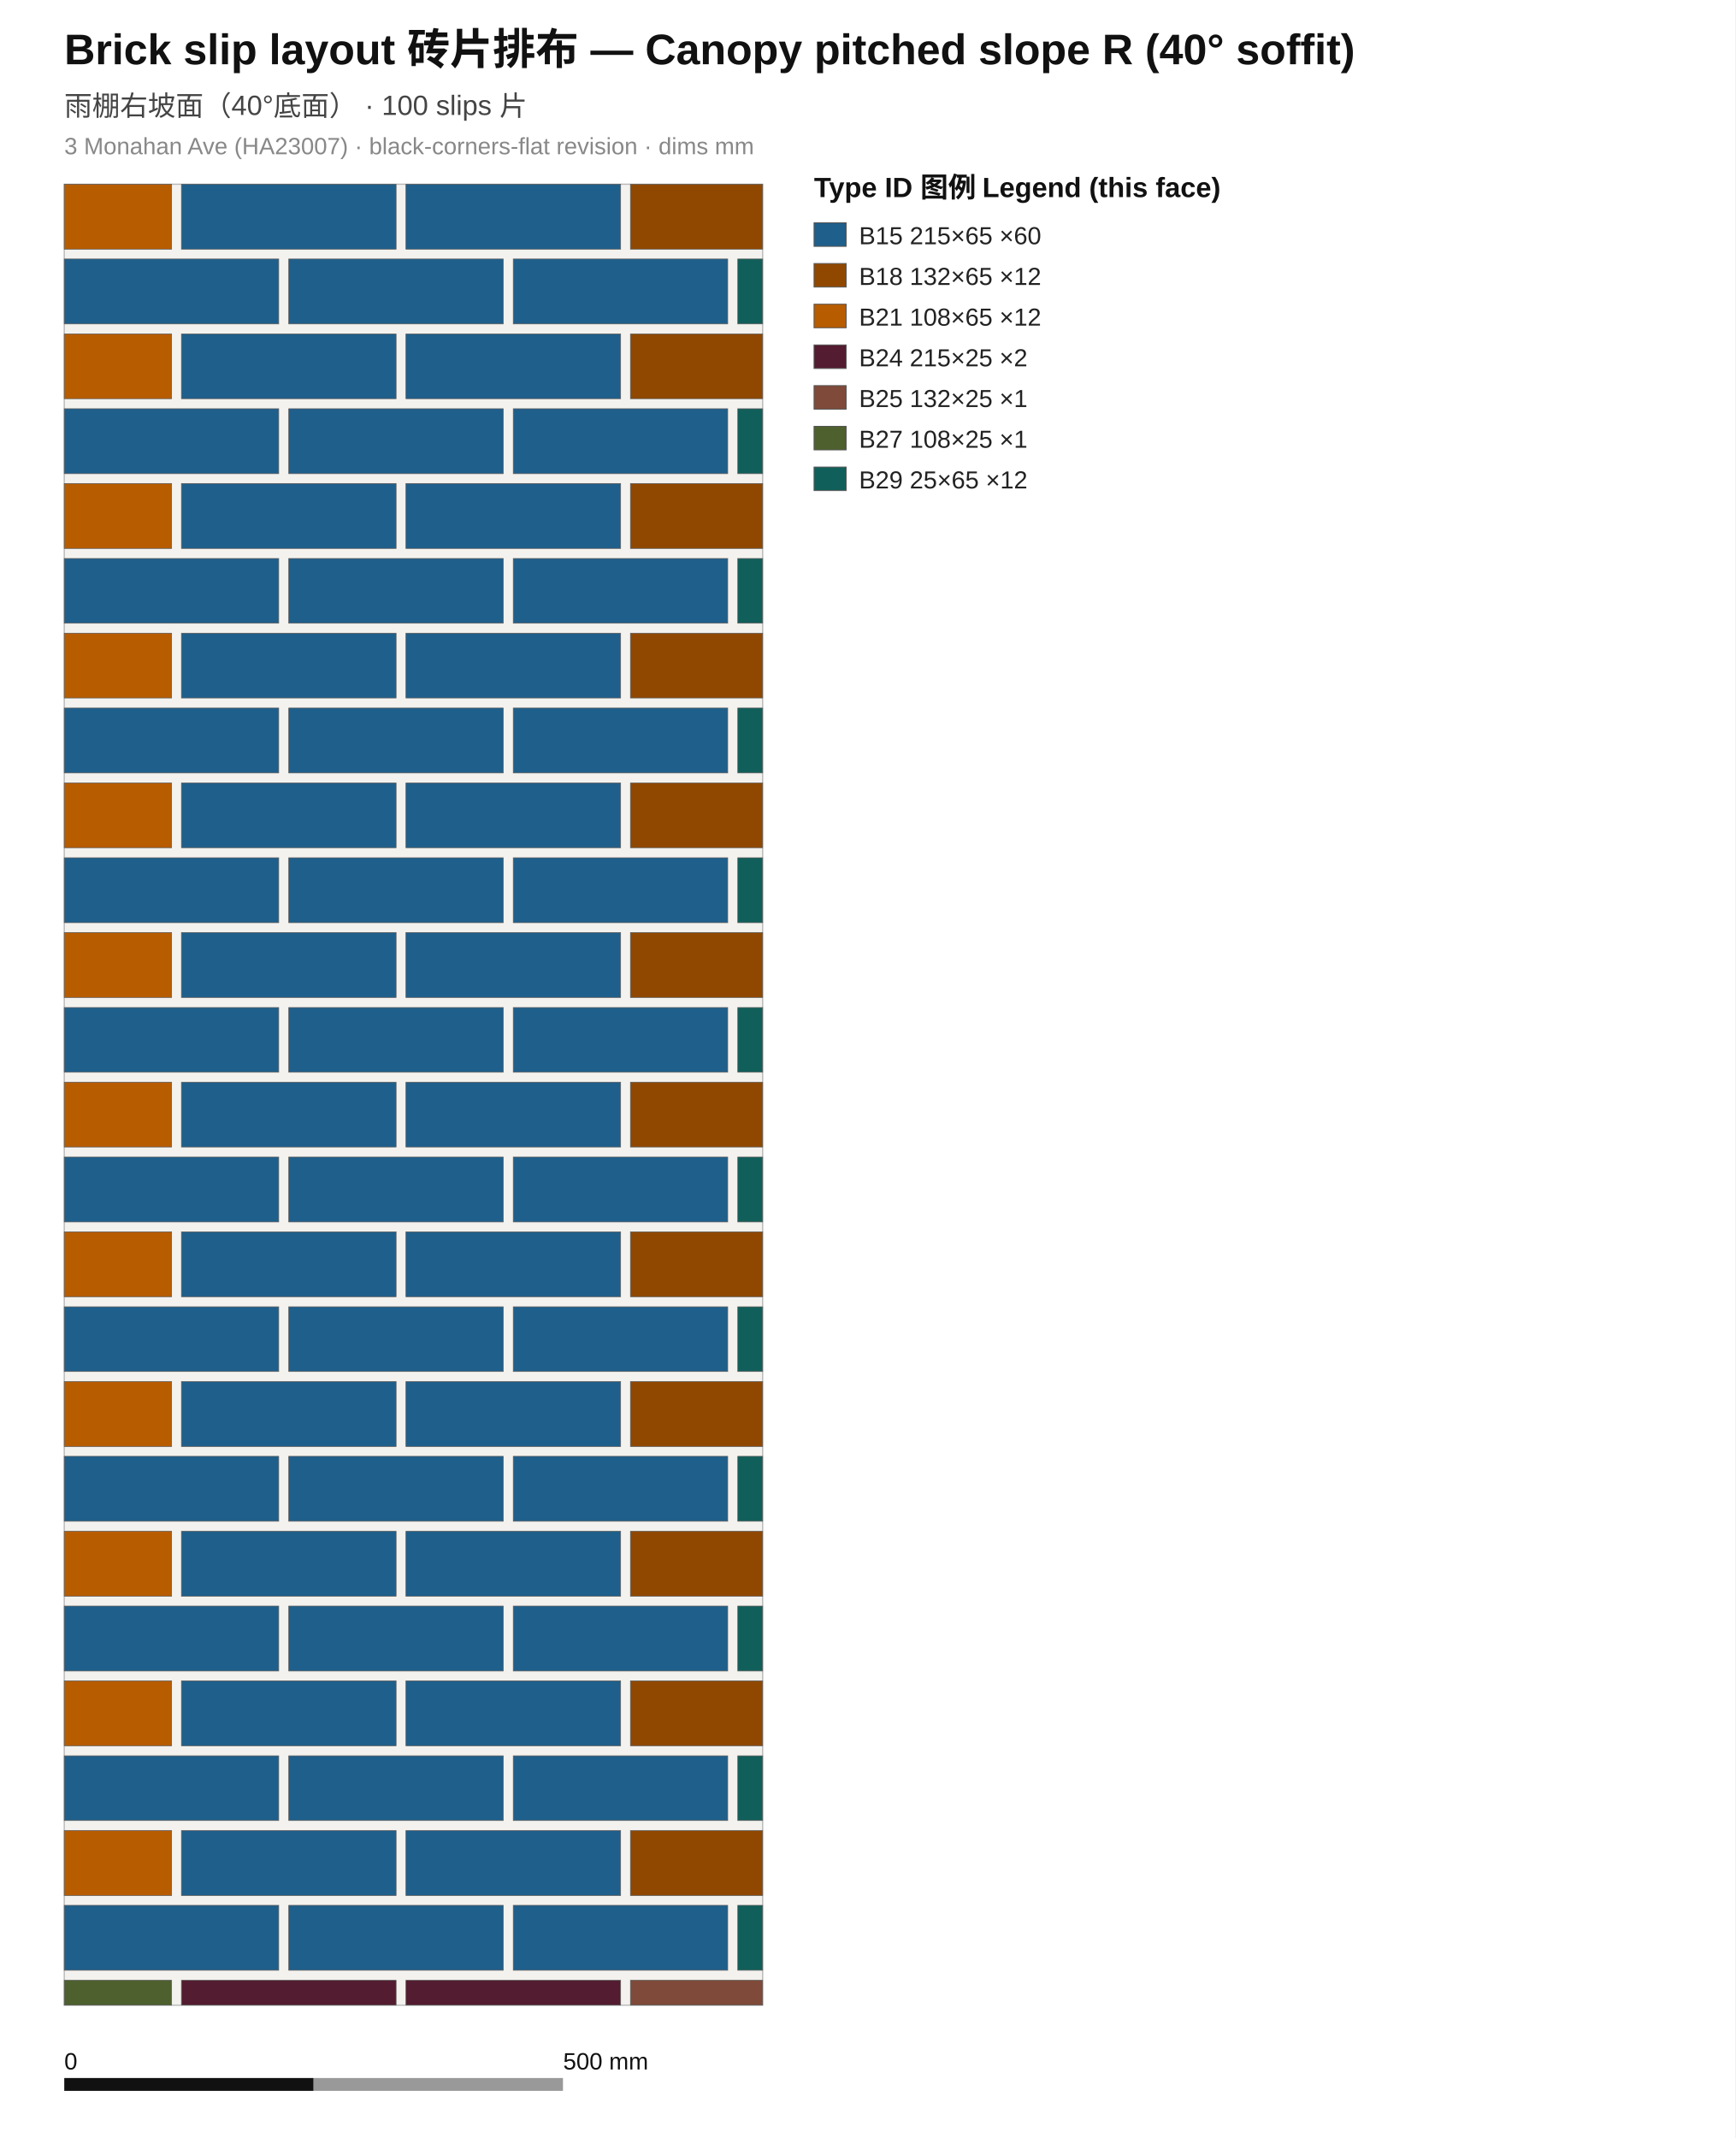
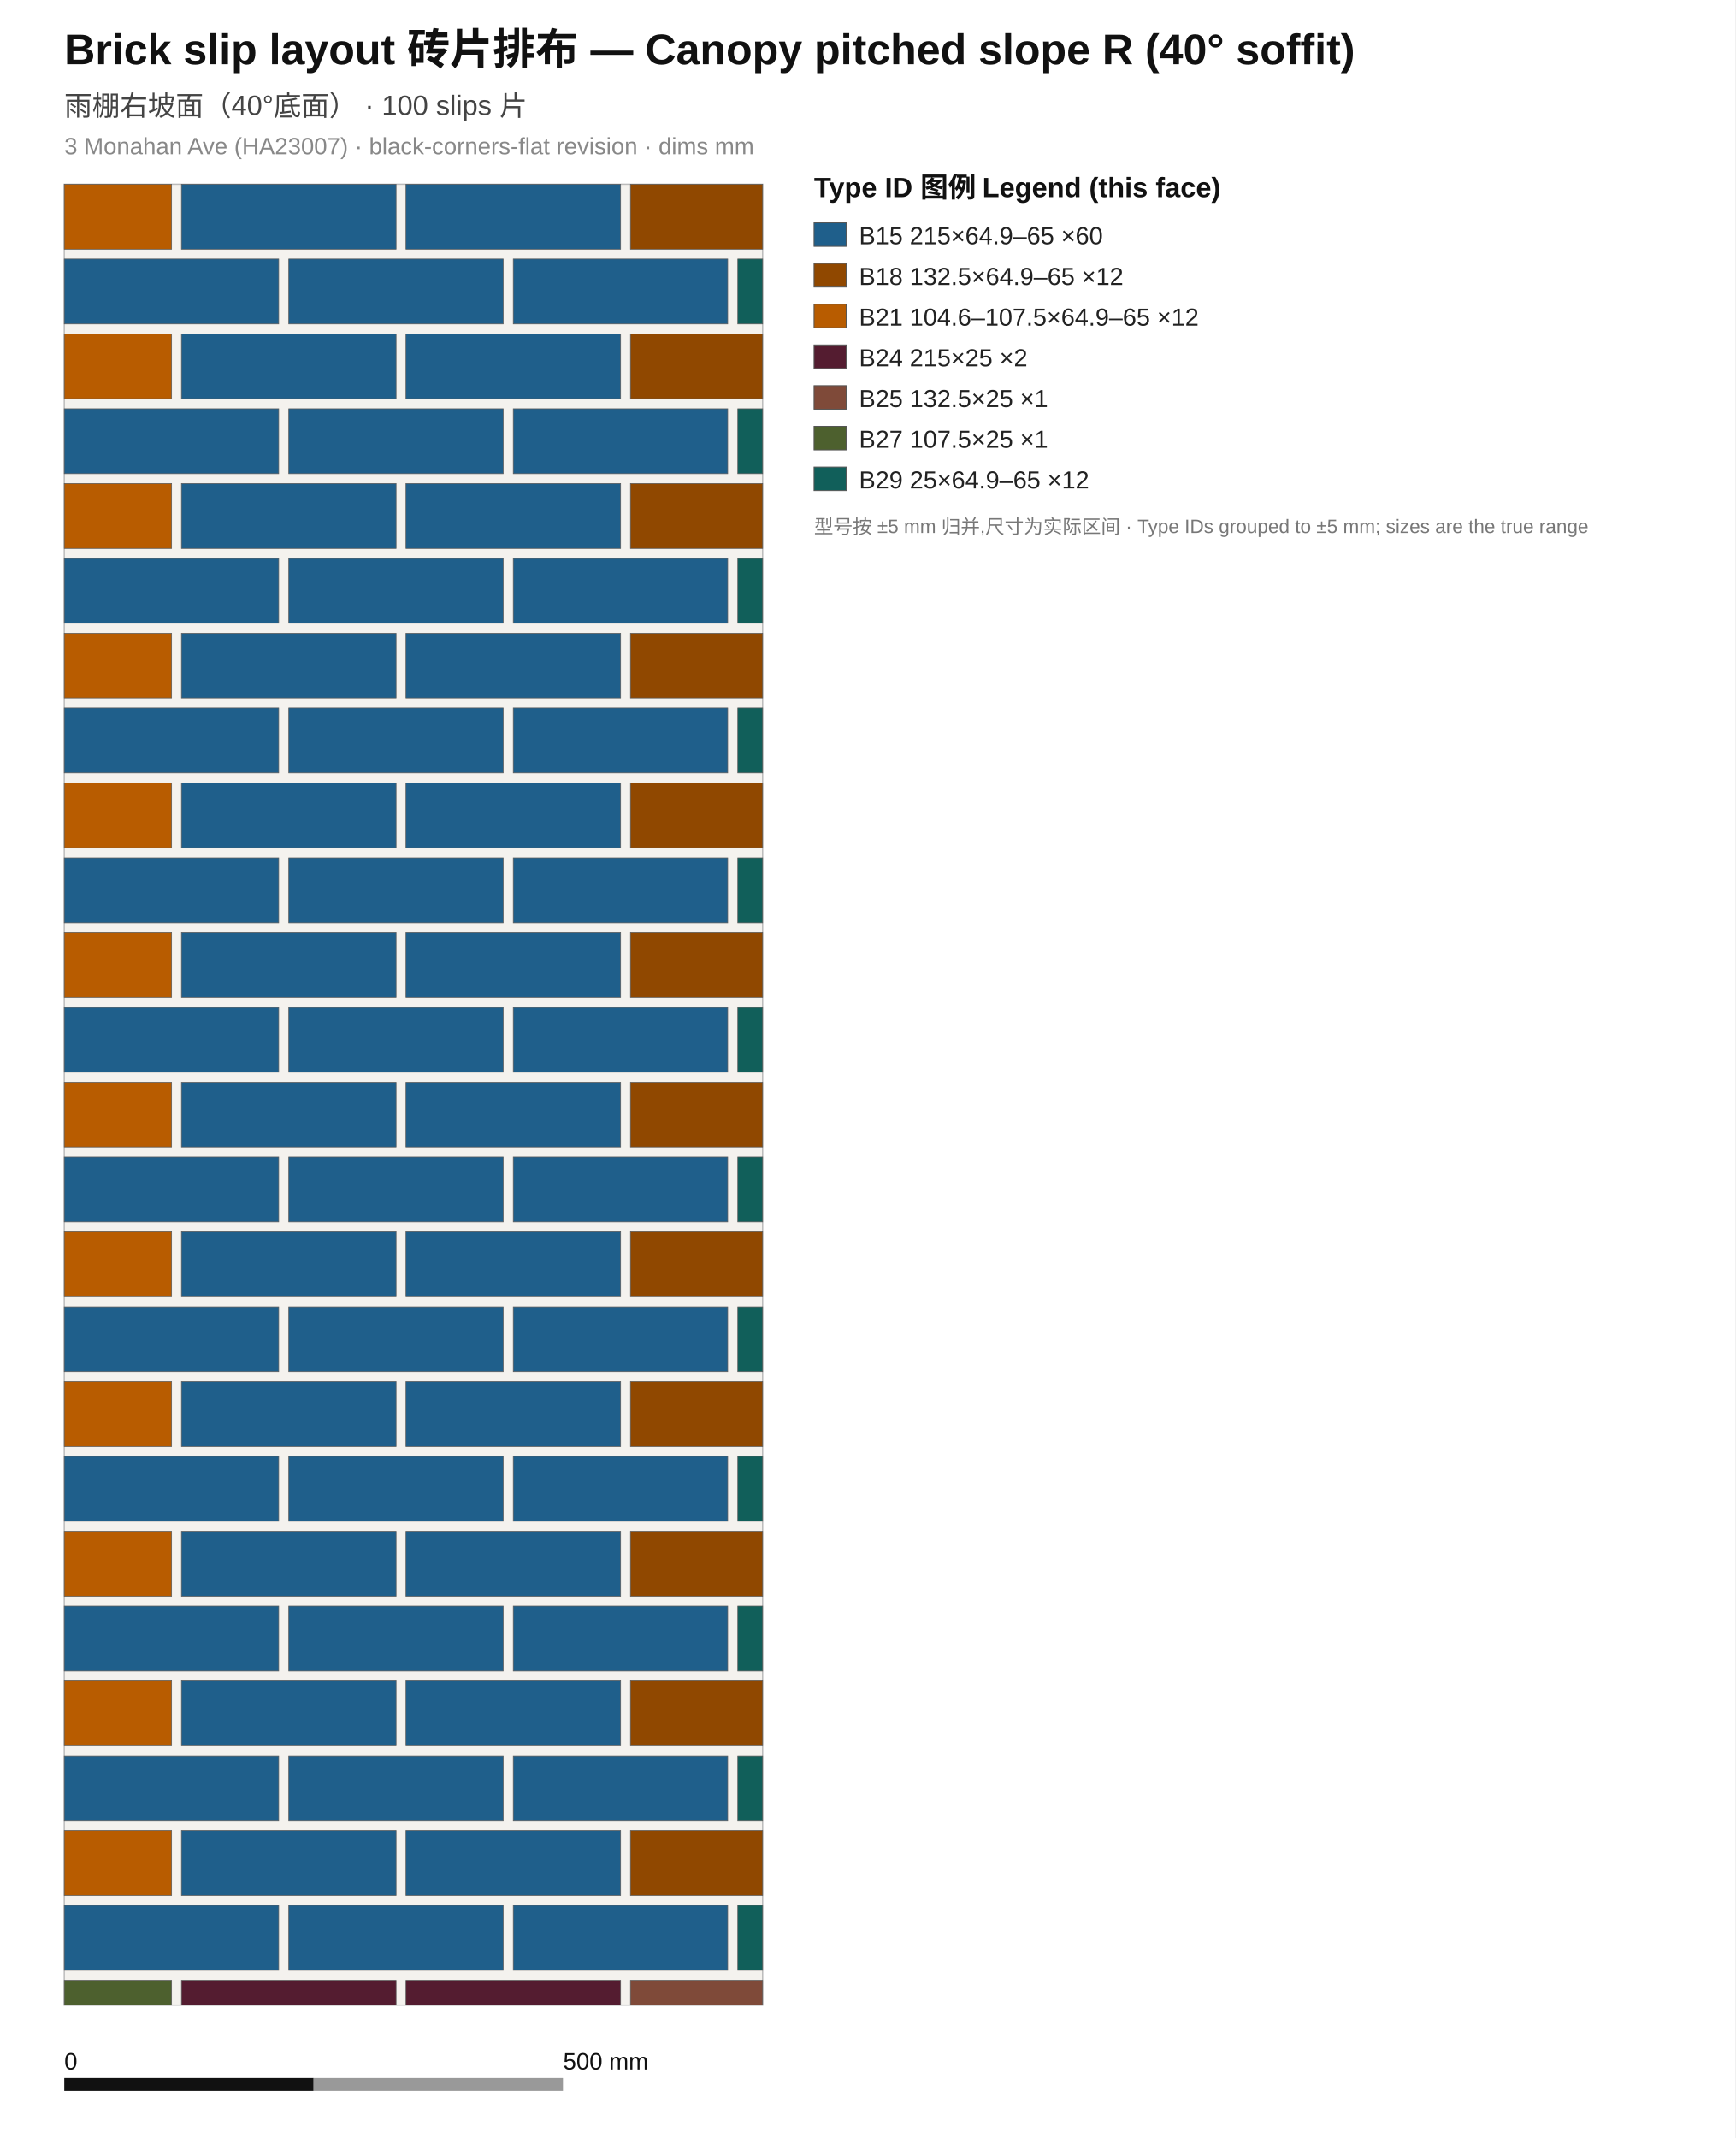
<svg xmlns="http://www.w3.org/2000/svg" viewBox="0 0 810 998" font-family="Arial,'Noto Sans SC',sans-serif">
  <rect x="0" y="0" width="810" height="998" fill="#ffffff" />
  <text x="30" y="30" font-size="20" font-weight="bold" fill="#111">Brick slip layout 砖片排布 — Canopy pitched slope R (40° soffit)</text>
  <text x="30" y="54" font-size="13" fill="#444">雨棚右坡面（40°底面） · 100 slips 片</text>
  <text x="30" y="72" font-size="11" fill="#888">3 Monahan Ave (HA23007) · black-corners-flat revision · dims mm</text>
  <rect x="30.0" y="86.0" width="326.0" height="850.0" fill="#f4f2ee" stroke="#bbb" stroke-width="0.6" />
  <polygon points="30.0,116.3 80.1,116.3 80.1,86.0 30.0,86.0" fill="#B85C00" stroke="#5a5a5a" stroke-width="0.3" />
  <polygon points="84.7,116.3 184.9,116.3 184.9,86.0 84.7,86.0" fill="#1F5F8B" stroke="#5a5a5a" stroke-width="0.3" />
  <polygon points="189.5,116.3 289.7,116.3 289.7,86.0 189.5,86.0" fill="#1F5F8B" stroke="#5a5a5a" stroke-width="0.3" />
  <polygon points="294.3,116.3 356.0,116.3 356.0,86.0 294.3,86.0" fill="#904800" stroke="#5a5a5a" stroke-width="0.3" />
  <polygon points="30.0,151.2 130.1,151.2 130.1,120.9 30.0,120.9" fill="#1F5F8B" stroke="#5a5a5a" stroke-width="0.3" />
  <polygon points="134.8,151.2 234.9,151.2 234.9,120.9 134.8,120.9" fill="#1F5F8B" stroke="#5a5a5a" stroke-width="0.3" />
  <polygon points="239.6,151.2 339.7,151.2 339.7,120.9 239.6,120.9" fill="#1F5F8B" stroke="#5a5a5a" stroke-width="0.3" />
  <polygon points="344.4,151.2 356.0,151.2 356.0,120.9 344.4,120.9" fill="#115F5A" stroke="#5a5a5a" stroke-width="0.3" />
  <polygon points="30.0,186.1 80.1,186.1 80.1,155.9 30.0,155.9" fill="#B85C00" stroke="#5a5a5a" stroke-width="0.3" />
  <polygon points="84.7,186.1 184.9,186.1 184.9,155.9 84.7,155.9" fill="#1F5F8B" stroke="#5a5a5a" stroke-width="0.3" />
  <polygon points="189.5,186.1 289.7,186.1 289.7,155.9 189.5,155.9" fill="#1F5F8B" stroke="#5a5a5a" stroke-width="0.3" />
  <polygon points="294.3,186.1 356.0,186.1 356.0,155.9 294.3,155.9" fill="#904800" stroke="#5a5a5a" stroke-width="0.3" />
  <polygon points="30.0,221.1 130.1,221.1 130.1,190.8 30.0,190.8" fill="#1F5F8B" stroke="#5a5a5a" stroke-width="0.3" />
  <polygon points="134.8,221.1 234.9,221.1 234.9,190.8 134.8,190.8" fill="#1F5F8B" stroke="#5a5a5a" stroke-width="0.3" />
  <polygon points="239.6,221.1 339.7,221.1 339.7,190.8 239.6,190.8" fill="#1F5F8B" stroke="#5a5a5a" stroke-width="0.3" />
  <polygon points="344.4,221.1 356.0,221.1 356.0,190.8 344.4,190.8" fill="#115F5A" stroke="#5a5a5a" stroke-width="0.3" />
  <polygon points="30.0,256.0 80.1,256.0 80.1,225.7 30.0,225.7" fill="#B85C00" stroke="#5a5a5a" stroke-width="0.3" />
  <polygon points="84.7,256.0 184.9,256.0 184.9,225.7 84.7,225.7" fill="#1F5F8B" stroke="#5a5a5a" stroke-width="0.3" />
  <polygon points="189.5,256.0 289.7,256.0 289.7,225.7 189.5,225.7" fill="#1F5F8B" stroke="#5a5a5a" stroke-width="0.3" />
  <polygon points="294.3,256.0 356.0,256.0 356.0,225.7 294.3,225.7" fill="#904800" stroke="#5a5a5a" stroke-width="0.3" />
  <polygon points="30.0,290.9 130.1,290.9 130.1,260.7 30.0,260.7" fill="#1F5F8B" stroke="#5a5a5a" stroke-width="0.3" />
  <polygon points="134.8,290.9 234.9,290.9 234.9,260.7 134.8,260.7" fill="#1F5F8B" stroke="#5a5a5a" stroke-width="0.3" />
  <polygon points="239.6,290.9 339.7,290.9 339.7,260.7 239.6,260.7" fill="#1F5F8B" stroke="#5a5a5a" stroke-width="0.3" />
  <polygon points="344.4,290.9 356.0,290.9 356.0,260.7 344.4,260.7" fill="#115F5A" stroke="#5a5a5a" stroke-width="0.3" />
  <polygon points="30.0,325.8 80.1,325.8 80.1,295.6 30.0,295.6" fill="#B85C00" stroke="#5a5a5a" stroke-width="0.3" />
  <polygon points="84.7,325.8 184.9,325.8 184.9,295.6 84.7,295.6" fill="#1F5F8B" stroke="#5a5a5a" stroke-width="0.3" />
  <polygon points="189.5,325.8 289.7,325.8 289.7,295.6 189.5,295.6" fill="#1F5F8B" stroke="#5a5a5a" stroke-width="0.3" />
  <polygon points="294.3,325.8 356.0,325.8 356.0,295.6 294.3,295.6" fill="#904800" stroke="#5a5a5a" stroke-width="0.3" />
  <polygon points="30.0,360.8 130.1,360.8 130.1,330.5 30.0,330.5" fill="#1F5F8B" stroke="#5a5a5a" stroke-width="0.3" />
  <polygon points="134.8,360.8 234.9,360.8 234.9,330.5 134.8,330.5" fill="#1F5F8B" stroke="#5a5a5a" stroke-width="0.3" />
  <polygon points="239.6,360.8 339.7,360.8 339.7,330.5 239.6,330.5" fill="#1F5F8B" stroke="#5a5a5a" stroke-width="0.3" />
  <polygon points="344.4,360.8 356.0,360.8 356.0,330.5 344.4,330.5" fill="#115F5A" stroke="#5a5a5a" stroke-width="0.3" />
  <polygon points="30.0,395.7 80.1,395.7 80.1,365.5 30.0,365.5" fill="#B85C00" stroke="#5a5a5a" stroke-width="0.3" />
  <polygon points="84.7,395.7 184.9,395.7 184.9,365.5 84.7,365.5" fill="#1F5F8B" stroke="#5a5a5a" stroke-width="0.3" />
  <polygon points="189.5,395.7 289.7,395.7 289.7,365.5 189.5,365.5" fill="#1F5F8B" stroke="#5a5a5a" stroke-width="0.3" />
  <polygon points="294.3,395.7 356.0,395.7 356.0,365.5 294.3,365.5" fill="#904800" stroke="#5a5a5a" stroke-width="0.3" />
  <polygon points="30.0,430.7 130.1,430.7 130.1,400.4 30.0,400.4" fill="#1F5F8B" stroke="#5a5a5a" stroke-width="0.3" />
  <polygon points="134.8,430.7 234.9,430.7 234.9,400.4 134.8,400.4" fill="#1F5F8B" stroke="#5a5a5a" stroke-width="0.3" />
  <polygon points="239.6,430.7 339.7,430.7 339.7,400.4 239.6,400.4" fill="#1F5F8B" stroke="#5a5a5a" stroke-width="0.3" />
  <polygon points="344.4,430.7 356.0,430.7 356.0,400.4 344.4,400.4" fill="#115F5A" stroke="#5a5a5a" stroke-width="0.3" />
  <polygon points="30.0,465.6 80.1,465.6 80.1,435.3 30.0,435.3" fill="#B85C00" stroke="#5a5a5a" stroke-width="0.3" />
  <polygon points="84.7,465.6 184.9,465.6 184.9,435.3 84.7,435.3" fill="#1F5F8B" stroke="#5a5a5a" stroke-width="0.3" />
  <polygon points="189.5,465.6 289.7,465.6 289.7,435.3 189.5,435.3" fill="#1F5F8B" stroke="#5a5a5a" stroke-width="0.3" />
  <polygon points="294.3,465.6 356.0,465.6 356.0,435.3 294.3,435.3" fill="#904800" stroke="#5a5a5a" stroke-width="0.3" />
  <polygon points="30.0,500.5 130.1,500.5 130.1,470.3 30.0,470.3" fill="#1F5F8B" stroke="#5a5a5a" stroke-width="0.3" />
  <polygon points="134.8,500.5 234.9,500.5 234.9,470.3 134.8,470.3" fill="#1F5F8B" stroke="#5a5a5a" stroke-width="0.3" />
  <polygon points="239.6,500.5 339.7,500.5 339.7,470.3 239.6,470.3" fill="#1F5F8B" stroke="#5a5a5a" stroke-width="0.3" />
  <polygon points="344.4,500.5 356.0,500.5 356.0,470.3 344.4,470.3" fill="#115F5A" stroke="#5a5a5a" stroke-width="0.3" />
  <polygon points="30.0,535.4 80.1,535.4 80.1,505.2 30.0,505.2" fill="#B85C00" stroke="#5a5a5a" stroke-width="0.3" />
  <polygon points="84.7,535.4 184.9,535.4 184.9,505.2 84.7,505.2" fill="#1F5F8B" stroke="#5a5a5a" stroke-width="0.3" />
  <polygon points="189.5,535.4 289.7,535.4 289.7,505.2 189.5,505.2" fill="#1F5F8B" stroke="#5a5a5a" stroke-width="0.3" />
  <polygon points="294.3,535.4 356.0,535.4 356.0,505.2 294.3,505.2" fill="#904800" stroke="#5a5a5a" stroke-width="0.3" />
  <polygon points="30.0,570.4 130.1,570.4 130.1,540.1 30.0,540.1" fill="#1F5F8B" stroke="#5a5a5a" stroke-width="0.3" />
  <polygon points="134.8,570.4 234.9,570.4 234.9,540.1 134.8,540.1" fill="#1F5F8B" stroke="#5a5a5a" stroke-width="0.3" />
  <polygon points="239.6,570.4 339.7,570.4 339.7,540.1 239.6,540.1" fill="#1F5F8B" stroke="#5a5a5a" stroke-width="0.3" />
  <polygon points="344.4,570.4 356.0,570.4 356.0,540.1 344.4,540.1" fill="#115F5A" stroke="#5a5a5a" stroke-width="0.3" />
  <polygon points="30.0,605.3 80.1,605.3 80.1,575.0 30.0,575.0" fill="#B85C00" stroke="#5a5a5a" stroke-width="0.3" />
  <polygon points="84.7,605.3 184.9,605.3 184.9,575.0 84.7,575.0" fill="#1F5F8B" stroke="#5a5a5a" stroke-width="0.3" />
  <polygon points="189.5,605.3 289.7,605.3 289.7,575.0 189.5,575.0" fill="#1F5F8B" stroke="#5a5a5a" stroke-width="0.3" />
  <polygon points="294.3,605.3 356.0,605.3 356.0,575.0 294.3,575.0" fill="#904800" stroke="#5a5a5a" stroke-width="0.3" />
  <polygon points="30.0,640.2 130.1,640.2 130.1,610.0 30.0,610.0" fill="#1F5F8B" stroke="#5a5a5a" stroke-width="0.3" />
  <polygon points="134.8,640.2 234.9,640.2 234.9,610.0 134.8,610.0" fill="#1F5F8B" stroke="#5a5a5a" stroke-width="0.3" />
  <polygon points="239.6,640.2 339.7,640.2 339.7,610.0 239.6,610.0" fill="#1F5F8B" stroke="#5a5a5a" stroke-width="0.3" />
  <polygon points="344.4,640.2 356.0,640.2 356.0,610.0 344.4,610.0" fill="#115F5A" stroke="#5a5a5a" stroke-width="0.3" />
  <polygon points="30.0,675.2 80.1,675.2 80.1,644.9 30.0,644.9" fill="#B85C00" stroke="#5a5a5a" stroke-width="0.3" />
  <polygon points="84.7,675.2 184.9,675.2 184.9,644.9 84.7,644.9" fill="#1F5F8B" stroke="#5a5a5a" stroke-width="0.3" />
  <polygon points="189.5,675.2 289.7,675.2 289.7,644.9 189.5,644.9" fill="#1F5F8B" stroke="#5a5a5a" stroke-width="0.3" />
  <polygon points="294.3,675.2 356.0,675.2 356.0,644.9 294.3,644.9" fill="#904800" stroke="#5a5a5a" stroke-width="0.3" />
  <polygon points="30.0,710.1 130.1,710.1 130.1,679.8 30.0,679.8" fill="#1F5F8B" stroke="#5a5a5a" stroke-width="0.3" />
  <polygon points="134.8,710.1 234.9,710.1 234.9,679.8 134.8,679.8" fill="#1F5F8B" stroke="#5a5a5a" stroke-width="0.3" />
  <polygon points="239.6,710.1 339.7,710.1 339.7,679.8 239.6,679.8" fill="#1F5F8B" stroke="#5a5a5a" stroke-width="0.3" />
  <polygon points="344.4,710.1 356.0,710.1 356.0,679.8 344.4,679.8" fill="#115F5A" stroke="#5a5a5a" stroke-width="0.3" />
  <polygon points="30.0,745.1 80.1,745.1 80.1,714.8 30.0,714.8" fill="#B85C00" stroke="#5a5a5a" stroke-width="0.3" />
  <polygon points="84.7,745.1 184.9,745.1 184.9,714.8 84.7,714.8" fill="#1F5F8B" stroke="#5a5a5a" stroke-width="0.3" />
  <polygon points="189.5,745.1 289.7,745.1 289.7,714.8 189.5,714.8" fill="#1F5F8B" stroke="#5a5a5a" stroke-width="0.3" />
  <polygon points="294.3,745.1 356.0,745.1 356.0,714.8 294.3,714.8" fill="#904800" stroke="#5a5a5a" stroke-width="0.3" />
  <polygon points="30.0,780.0 130.1,780.0 130.1,749.7 30.0,749.7" fill="#1F5F8B" stroke="#5a5a5a" stroke-width="0.3" />
  <polygon points="134.8,780.0 234.9,780.0 234.9,749.7 134.8,749.7" fill="#1F5F8B" stroke="#5a5a5a" stroke-width="0.3" />
  <polygon points="239.6,780.0 339.7,780.0 339.7,749.7 239.6,749.7" fill="#1F5F8B" stroke="#5a5a5a" stroke-width="0.3" />
  <polygon points="344.4,780.0 356.0,780.0 356.0,749.7 344.4,749.7" fill="#115F5A" stroke="#5a5a5a" stroke-width="0.3" />
  <polygon points="30.0,814.9 80.1,814.9 80.1,784.6 30.0,784.6" fill="#B85C00" stroke="#5a5a5a" stroke-width="0.3" />
  <polygon points="84.7,814.9 184.9,814.9 184.9,784.6 84.7,784.6" fill="#1F5F8B" stroke="#5a5a5a" stroke-width="0.3" />
  <polygon points="189.5,814.9 289.7,814.9 289.7,784.6 189.5,784.6" fill="#1F5F8B" stroke="#5a5a5a" stroke-width="0.3" />
  <polygon points="294.3,814.9 356.0,814.9 356.0,784.6 294.3,784.6" fill="#904800" stroke="#5a5a5a" stroke-width="0.3" />
  <polygon points="30.0,849.8 130.1,849.8 130.1,819.6 30.0,819.6" fill="#1F5F8B" stroke="#5a5a5a" stroke-width="0.3" />
  <polygon points="134.8,849.8 234.9,849.8 234.9,819.6 134.8,819.6" fill="#1F5F8B" stroke="#5a5a5a" stroke-width="0.3" />
  <polygon points="239.6,849.8 339.7,849.8 339.7,819.6 239.6,819.6" fill="#1F5F8B" stroke="#5a5a5a" stroke-width="0.3" />
  <polygon points="344.4,849.8 356.0,849.8 356.0,819.6 344.4,819.6" fill="#115F5A" stroke="#5a5a5a" stroke-width="0.3" />
  <polygon points="30.0,884.8 80.1,884.8 80.1,854.5 30.0,854.5" fill="#B85C00" stroke="#5a5a5a" stroke-width="0.3" />
  <polygon points="84.7,884.8 184.9,884.8 184.9,854.5 84.7,854.5" fill="#1F5F8B" stroke="#5a5a5a" stroke-width="0.3" />
  <polygon points="189.5,884.8 289.7,884.8 289.7,854.5 189.5,854.5" fill="#1F5F8B" stroke="#5a5a5a" stroke-width="0.3" />
  <polygon points="294.3,884.8 356.0,884.8 356.0,854.5 294.3,854.5" fill="#904800" stroke="#5a5a5a" stroke-width="0.3" />
  <polygon points="30.0,919.7 130.1,919.7 130.1,889.4 30.0,889.4" fill="#1F5F8B" stroke="#5a5a5a" stroke-width="0.3" />
  <polygon points="134.8,919.7 234.9,919.7 234.9,889.4 134.8,889.4" fill="#1F5F8B" stroke="#5a5a5a" stroke-width="0.3" />
  <polygon points="239.6,919.7 339.7,919.7 339.7,889.4 239.6,889.4" fill="#1F5F8B" stroke="#5a5a5a" stroke-width="0.3" />
  <polygon points="344.4,919.7 356.0,919.7 356.0,889.4 344.4,889.4" fill="#115F5A" stroke="#5a5a5a" stroke-width="0.3" />
  <polygon points="30.0,936.0 80.1,936.0 80.1,924.4 30.0,924.4" fill="#4D602E" stroke="#5a5a5a" stroke-width="0.3" />
  <polygon points="84.7,936.0 184.9,936.0 184.9,924.4 84.7,924.4" fill="#541C30" stroke="#5a5a5a" stroke-width="0.3" />
  <polygon points="189.5,936.0 289.7,936.0 289.7,924.4 189.5,924.4" fill="#541C30" stroke="#5a5a5a" stroke-width="0.3" />
  <polygon points="294.3,936.0 356.0,936.0 356.0,924.4 294.3,924.4" fill="#7F4A39" stroke="#5a5a5a" stroke-width="0.3" />
  <text x="380" y="92" font-size="13" font-weight="bold" fill="#111">Type ID 图例 Legend (this face)</text>
  <rect x="380" y="104" width="15" height="11" fill="#1F5F8B" stroke="#555" stroke-width="0.4" />
-   <text x="401" y="114" font-size="11.5" fill="#222">B15  215×65  ×60</text>
+   <text x="401" y="114" font-size="11.5" fill="#222">B15  215×64.9–65  ×60</text>
  <rect x="380" y="123" width="15" height="11" fill="#904800" stroke="#555" stroke-width="0.4" />
-   <text x="401" y="133" font-size="11.5" fill="#222">B18  132×65  ×12</text>
+   <text x="401" y="133" font-size="11.5" fill="#222">B18  132.5×64.9–65  ×12</text>
  <rect x="380" y="142" width="15" height="11" fill="#B85C00" stroke="#555" stroke-width="0.4" />
-   <text x="401" y="152" font-size="11.5" fill="#222">B21  108×65  ×12</text>
+   <text x="401" y="152" font-size="11.5" fill="#222">B21  104.6–107.5×64.9–65  ×12</text>
  <rect x="380" y="161" width="15" height="11" fill="#541C30" stroke="#555" stroke-width="0.4" />
  <text x="401" y="171" font-size="11.5" fill="#222">B24  215×25  ×2</text>
  <rect x="380" y="180" width="15" height="11" fill="#7F4A39" stroke="#555" stroke-width="0.4" />
-   <text x="401" y="190" font-size="11.5" fill="#222">B25  132×25  ×1</text>
+   <text x="401" y="190" font-size="11.5" fill="#222">B25  132.5×25  ×1</text>
  <rect x="380" y="199" width="15" height="11" fill="#4D602E" stroke="#555" stroke-width="0.4" />
-   <text x="401" y="209" font-size="11.5" fill="#222">B27  108×25  ×1</text>
+   <text x="401" y="209" font-size="11.5" fill="#222">B27  107.5×25  ×1</text>
  <rect x="380" y="218" width="15" height="11" fill="#115F5A" stroke="#555" stroke-width="0.4" />
-   <text x="401" y="228" font-size="11.5" fill="#222">B29  25×65  ×12</text>
+   <text x="401" y="228" font-size="11.5" fill="#222">B29  25×64.9–65  ×12</text>
+   <text x="380" y="249" font-size="9" fill="#777">型号按 ±5 mm 归并,尺寸为实际区间 · Type IDs grouped to ±5 mm; sizes are the true range</text>
  <rect x="30" y="970.0" width="116.4" height="6" fill="#111" />
  <rect x="146.4" y="970.0" width="116.4" height="6" fill="#999" />
  <text x="30" y="966.0" font-size="11" fill="#111">0</text>
  <text x="262.9" y="966.0" font-size="11" fill="#111">500 mm</text>
</svg>
